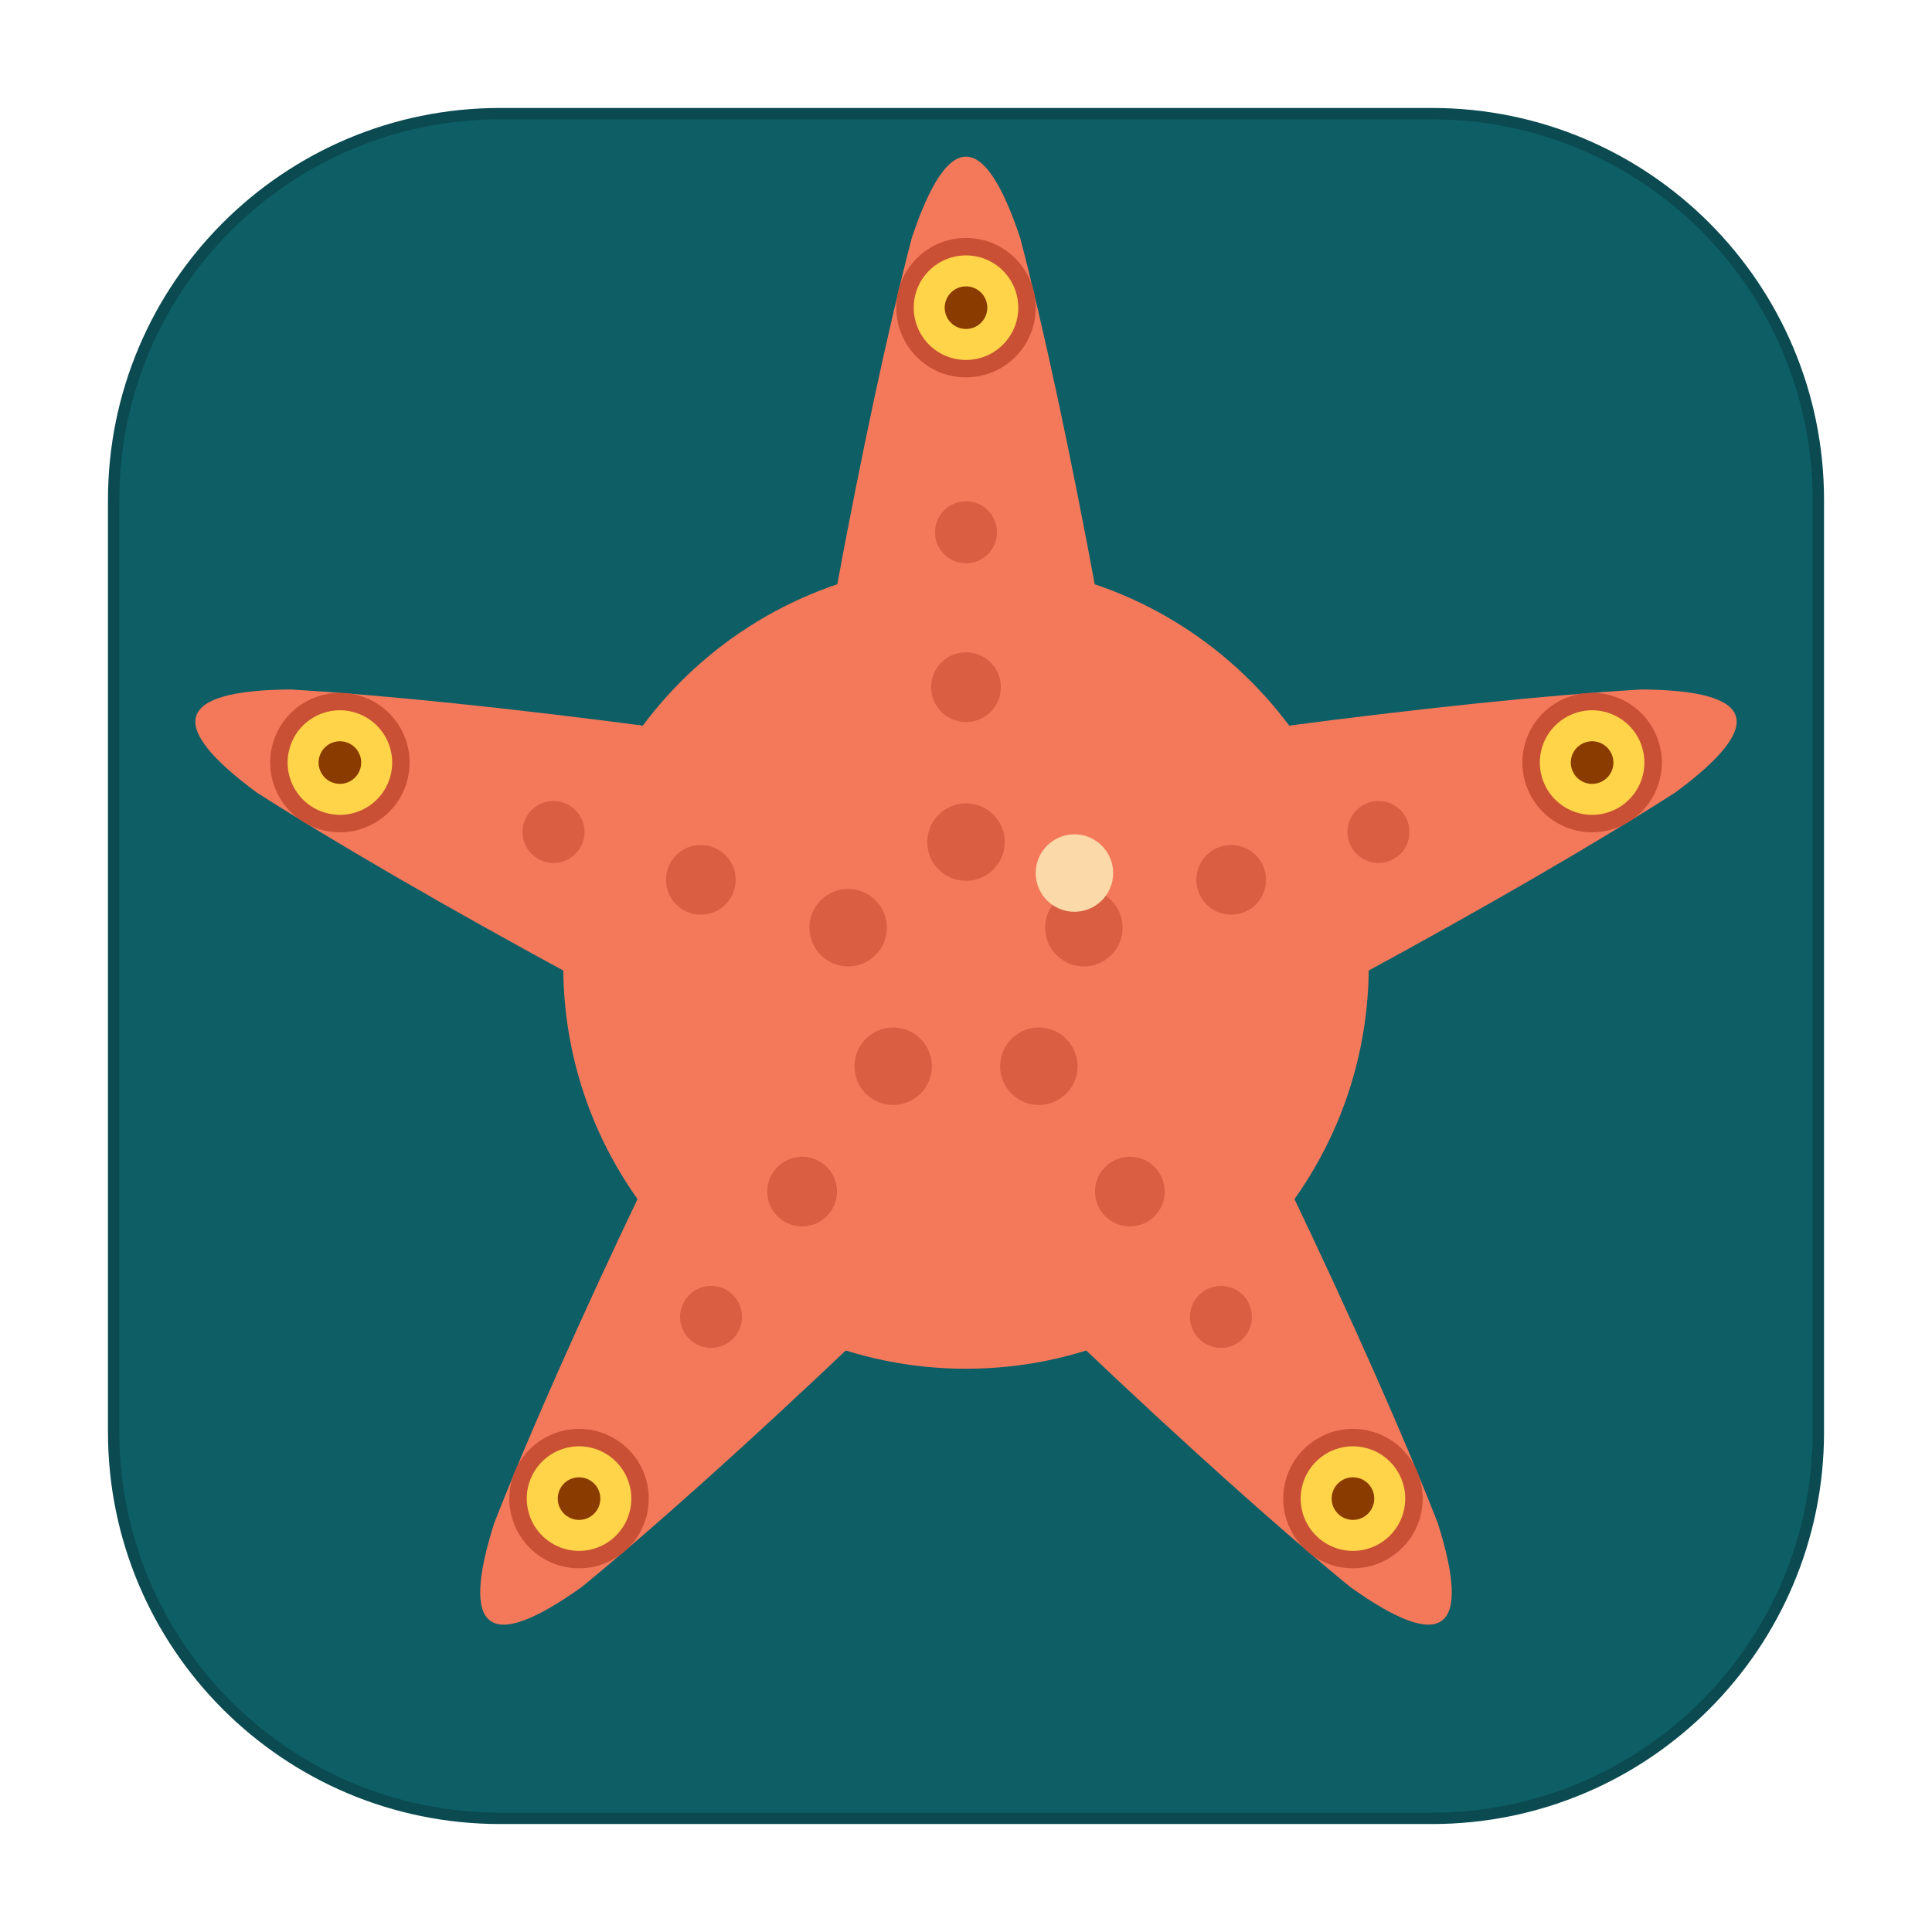
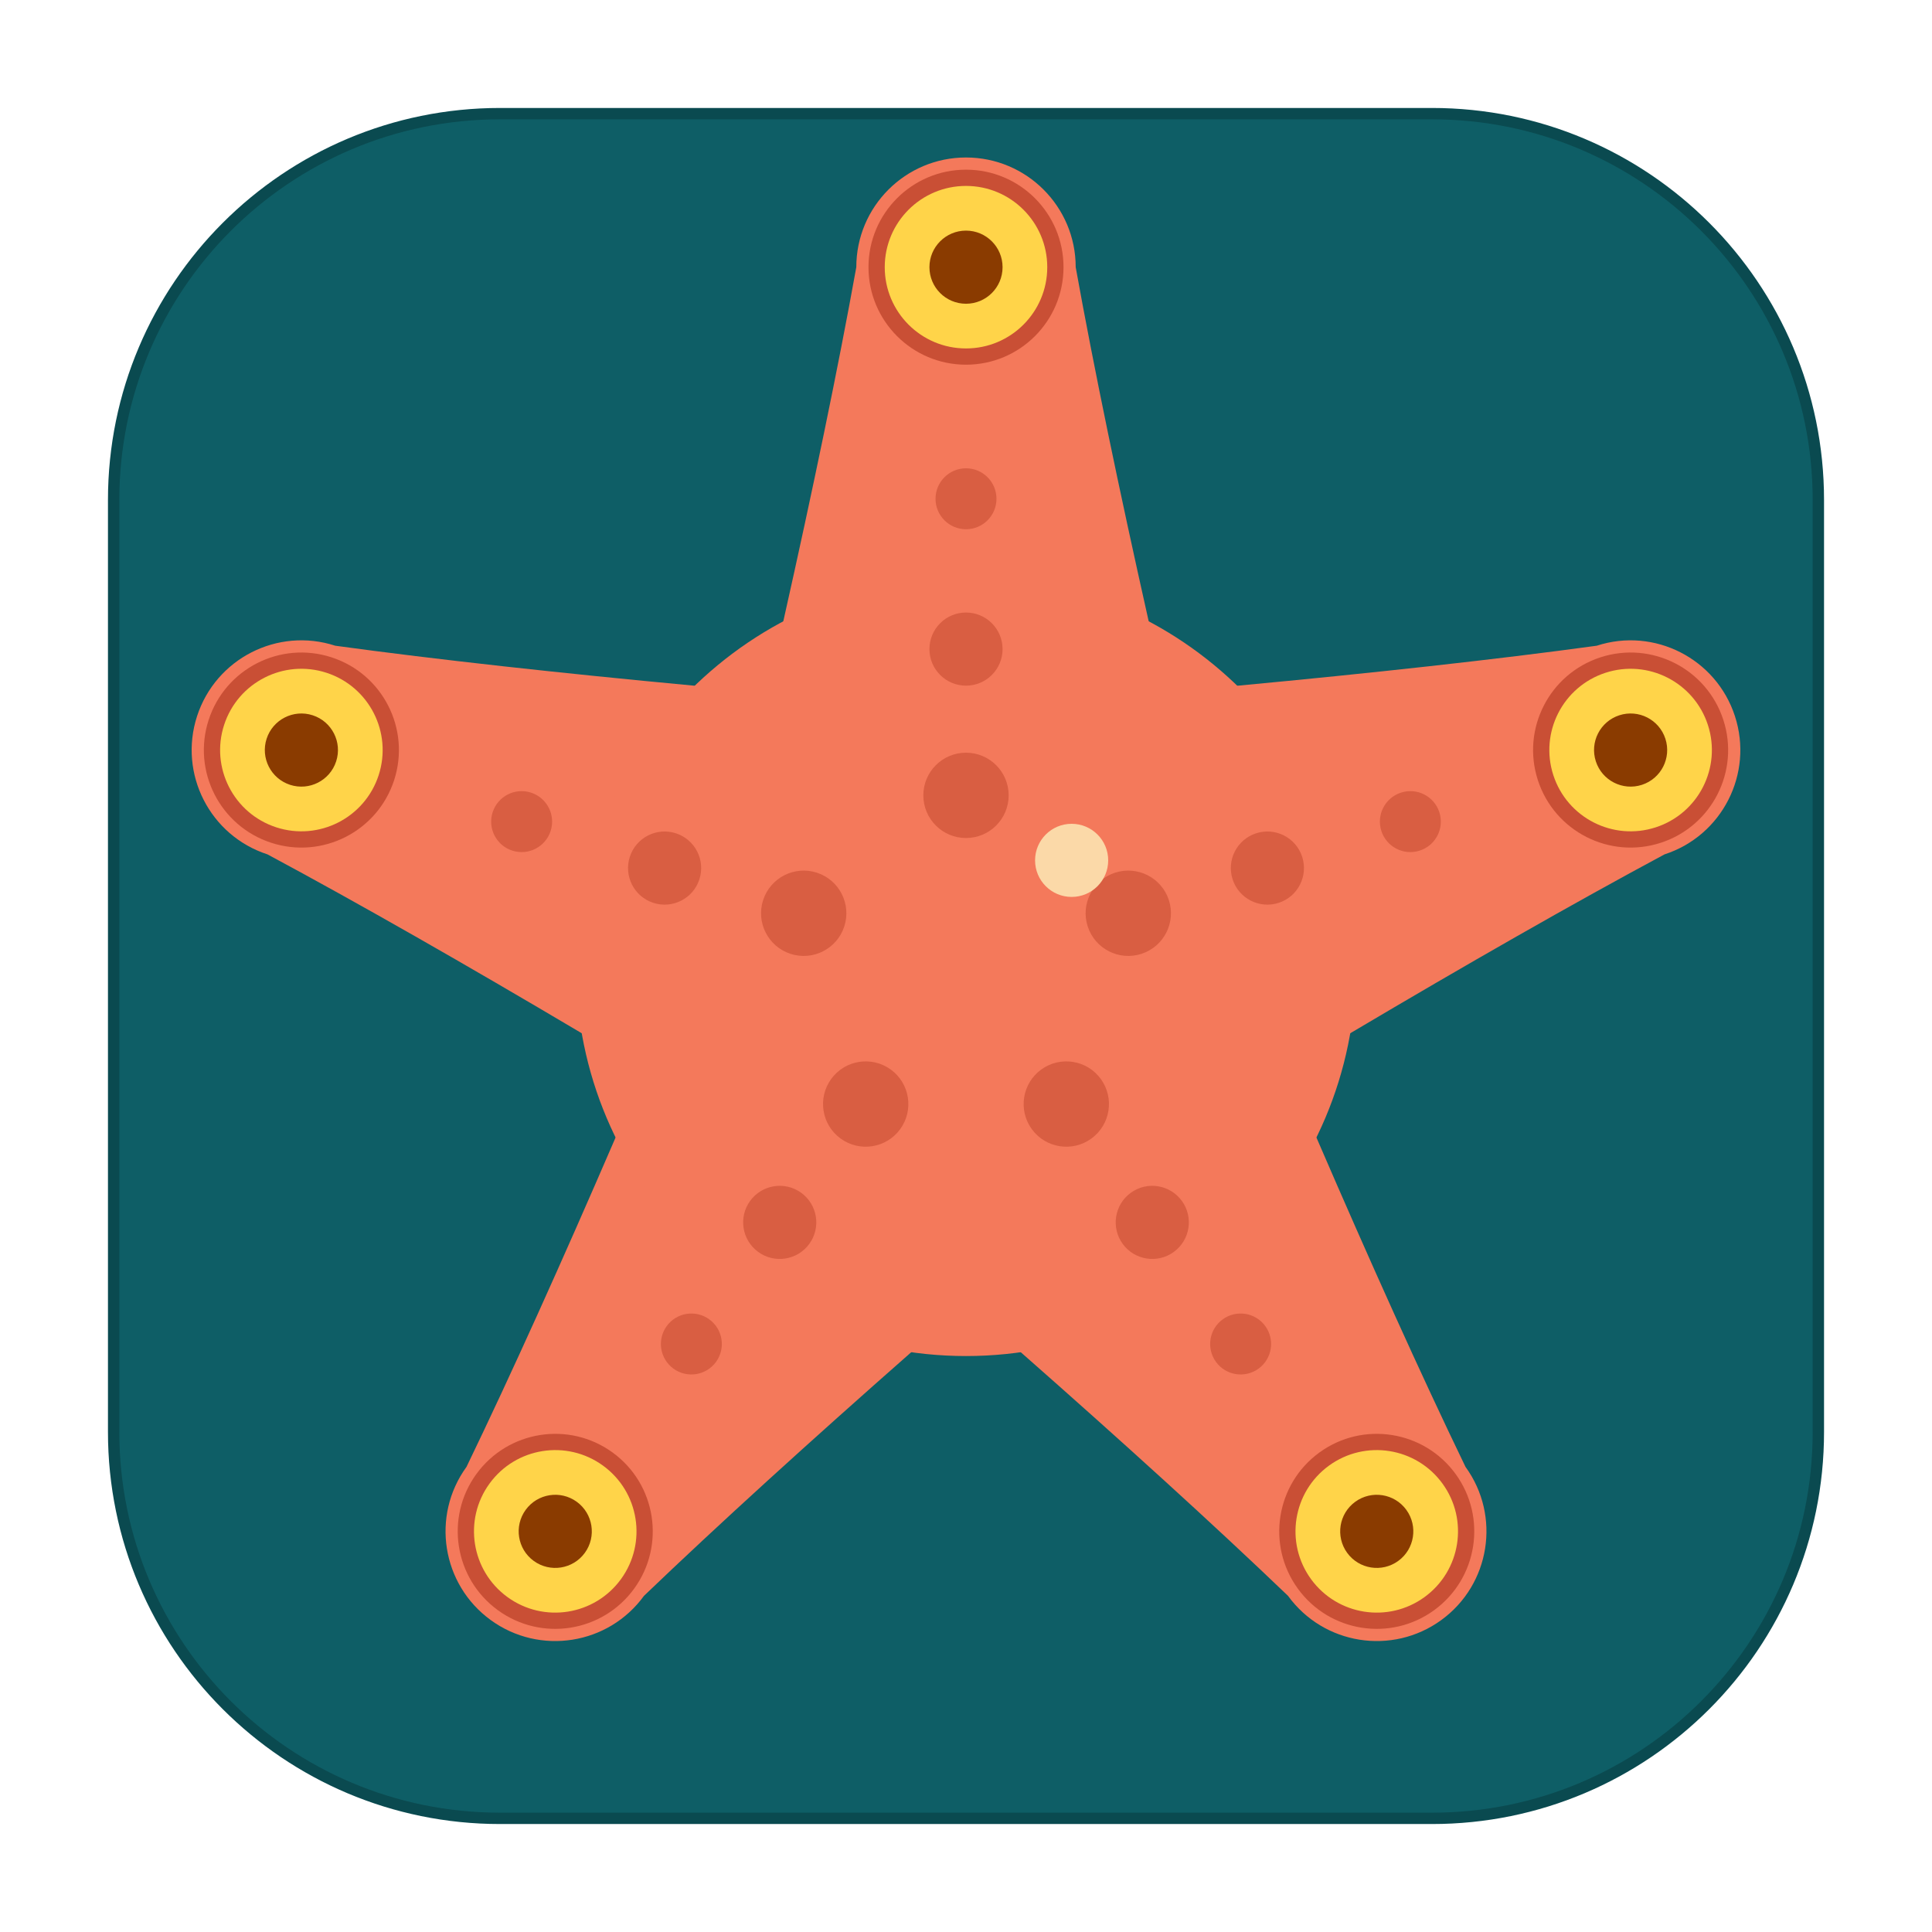
<svg xmlns="http://www.w3.org/2000/svg" viewBox="0 0 680 680" role="img">
  <rect x="40" y="40" width="600" height="600" rx="136" fill="#0E5E66" />
  <rect x="40" y="40" width="600" height="600" rx="136" fill="none" stroke="#0A4A50" stroke-width="4" />
-   <g transform="translate(340 340) scale(1.363) translate(-340 -340)">
-     <g id="arms">
-       <path transform="rotate(0 340 340)" d="M286 372 C298 282 314 198 326 152 Q340 110 354 152 C366 198 382 282 394 372 Q340 410 286 372 Z" fill="#F4795B" />
-       <path transform="rotate(72 340 340)" d="M286 372 C298 282 314 198 326 152 Q340 110 354 152 C366 198 382 282 394 372 Q340 410 286 372 Z" fill="#F4795B" />
-       <path transform="rotate(144 340 340)" d="M286 372 C298 282 314 198 326 152 Q340 110 354 152 C366 198 382 282 394 372 Q340 410 286 372 Z" fill="#F4795B" />
-       <path transform="rotate(216 340 340)" d="M286 372 C298 282 314 198 326 152 Q340 110 354 152 C366 198 382 282 394 372 Q340 410 286 372 Z" fill="#F4795B" />
-       <path transform="rotate(288 340 340)" d="M286 372 C298 282 314 198 326 152 Q340 110 354 152 C366 198 382 282 394 372 Q340 410 286 372 Z" fill="#F4795B" />
+   <g id="star" transform="translate(340 340) scale(1.43) translate(-340 -340)">
+     <g id="arms" fill="#F4795B">
+       <g transform="rotate(0 340 340)">
+         <path d="M272 352 C288 288 304 218 313 168 A 27 27 0 0 1 367 168 C376 218 392 288 408 352 Q340 394 272 352 Z" />
+       </g>
+       <g transform="rotate(72 340 340)">
+         <path d="M272 352 C288 288 304 218 313 168 A 27 27 0 0 1 367 168 C376 218 392 288 408 352 Q340 394 272 352 Z" />
+       </g>
+       <g transform="rotate(144 340 340)">
+         <path d="M272 352 C288 288 304 218 313 168 A 27 27 0 0 1 367 168 C376 218 392 288 408 352 Q340 394 272 352 Z" />
+       </g>
+       <g transform="rotate(216 340 340)">
+         <path d="M272 352 C288 288 304 218 313 168 A 27 27 0 0 1 367 168 C376 218 392 288 408 352 Q340 394 272 352 Z" />
+       </g>
+       <g transform="rotate(288 340 340)">
+         <path d="M272 352 C288 288 304 218 313 168 A 27 27 0 0 1 367 168 C376 218 392 288 408 352 Q340 394 272 352 Z" />
+       </g>
    </g>
-     <circle cx="340" cy="340" r="104" fill="#F4795B" />
+     <circle cx="340" cy="340" r="96" fill="#F4795B" />
    <g id="pips" fill="#D95E42">
      <g transform="rotate(0 340 340)">
-         <circle cx="340" cy="228" r="8" />
-         <circle cx="340" cy="268" r="9" />
-         <circle cx="340" cy="308" r="10" />
+         <circle cx="340" cy="225" r="7.5" />
+         <circle cx="340" cy="262" r="9" />
+         <circle cx="340" cy="298" r="10.5" />
      </g>
      <g transform="rotate(72 340 340)">
-         <circle cx="340" cy="228" r="8" />
-         <circle cx="340" cy="268" r="9" />
-         <circle cx="340" cy="308" r="10" />
+         <circle cx="340" cy="225" r="7.5" />
+         <circle cx="340" cy="262" r="9" />
+         <circle cx="340" cy="298" r="10.5" />
      </g>
      <g transform="rotate(144 340 340)">
-         <circle cx="340" cy="228" r="8" />
-         <circle cx="340" cy="268" r="9" />
-         <circle cx="340" cy="308" r="10" />
+         <circle cx="340" cy="225" r="7.5" />
+         <circle cx="340" cy="262" r="9" />
+         <circle cx="340" cy="298" r="10.5" />
      </g>
      <g transform="rotate(216 340 340)">
-         <circle cx="340" cy="228" r="8" />
-         <circle cx="340" cy="268" r="9" />
-         <circle cx="340" cy="308" r="10" />
+         <circle cx="340" cy="225" r="7.5" />
+         <circle cx="340" cy="262" r="9" />
+         <circle cx="340" cy="298" r="10.5" />
      </g>
      <g transform="rotate(288 340 340)">
-         <circle cx="340" cy="228" r="8" />
-         <circle cx="340" cy="268" r="9" />
-         <circle cx="340" cy="308" r="10" />
+         <circle cx="340" cy="225" r="7.5" />
+         <circle cx="340" cy="262" r="9" />
+         <circle cx="340" cy="298" r="10.5" />
      </g>
    </g>
-     <circle cx="368" cy="316" r="10" fill="#FBD9A8" />
+     <circle cx="366" cy="314" r="9" fill="#FBD9A8" />
    <g id="eyes">
      <g transform="rotate(0 340 340)">
-         <circle cx="340" cy="170" r="18" fill="#C94F35" />
-         <circle cx="340" cy="170" r="13.5" fill="#FFD449" />
-         <circle cx="340" cy="170" r="5.5" fill="#8A3B00" />
+         <circle cx="340" cy="168" r="24" fill="#C94F35" />
+         <circle cx="340" cy="168" r="20" fill="#FFD449" />
+         <circle cx="340" cy="168" r="9" fill="#8A3B00" />
      </g>
      <g transform="rotate(72 340 340)">
-         <circle cx="340" cy="170" r="18" fill="#C94F35" />
-         <circle cx="340" cy="170" r="13.5" fill="#FFD449" />
-         <circle cx="340" cy="170" r="5.5" fill="#8A3B00" />
+         <circle cx="340" cy="168" r="24" fill="#C94F35" />
+         <circle cx="340" cy="168" r="20" fill="#FFD449" />
+         <circle cx="340" cy="168" r="9" fill="#8A3B00" />
      </g>
      <g transform="rotate(144 340 340)">
-         <circle cx="340" cy="170" r="18" fill="#C94F35" />
-         <circle cx="340" cy="170" r="13.5" fill="#FFD449" />
-         <circle cx="340" cy="170" r="5.5" fill="#8A3B00" />
+         <circle cx="340" cy="168" r="24" fill="#C94F35" />
+         <circle cx="340" cy="168" r="20" fill="#FFD449" />
+         <circle cx="340" cy="168" r="9" fill="#8A3B00" />
      </g>
      <g transform="rotate(216 340 340)">
-         <circle cx="340" cy="170" r="18" fill="#C94F35" />
-         <circle cx="340" cy="170" r="13.5" fill="#FFD449" />
-         <circle cx="340" cy="170" r="5.5" fill="#8A3B00" />
+         <circle cx="340" cy="168" r="24" fill="#C94F35" />
+         <circle cx="340" cy="168" r="20" fill="#FFD449" />
+         <circle cx="340" cy="168" r="9" fill="#8A3B00" />
      </g>
      <g transform="rotate(288 340 340)">
-         <circle cx="340" cy="170" r="18" fill="#C94F35" />
-         <circle cx="340" cy="170" r="13.5" fill="#FFD449" />
-         <circle cx="340" cy="170" r="5.5" fill="#8A3B00" />
+         <circle cx="340" cy="168" r="24" fill="#C94F35" />
+         <circle cx="340" cy="168" r="20" fill="#FFD449" />
+         <circle cx="340" cy="168" r="9" fill="#8A3B00" />
      </g>
    </g>
  </g>
</svg>
